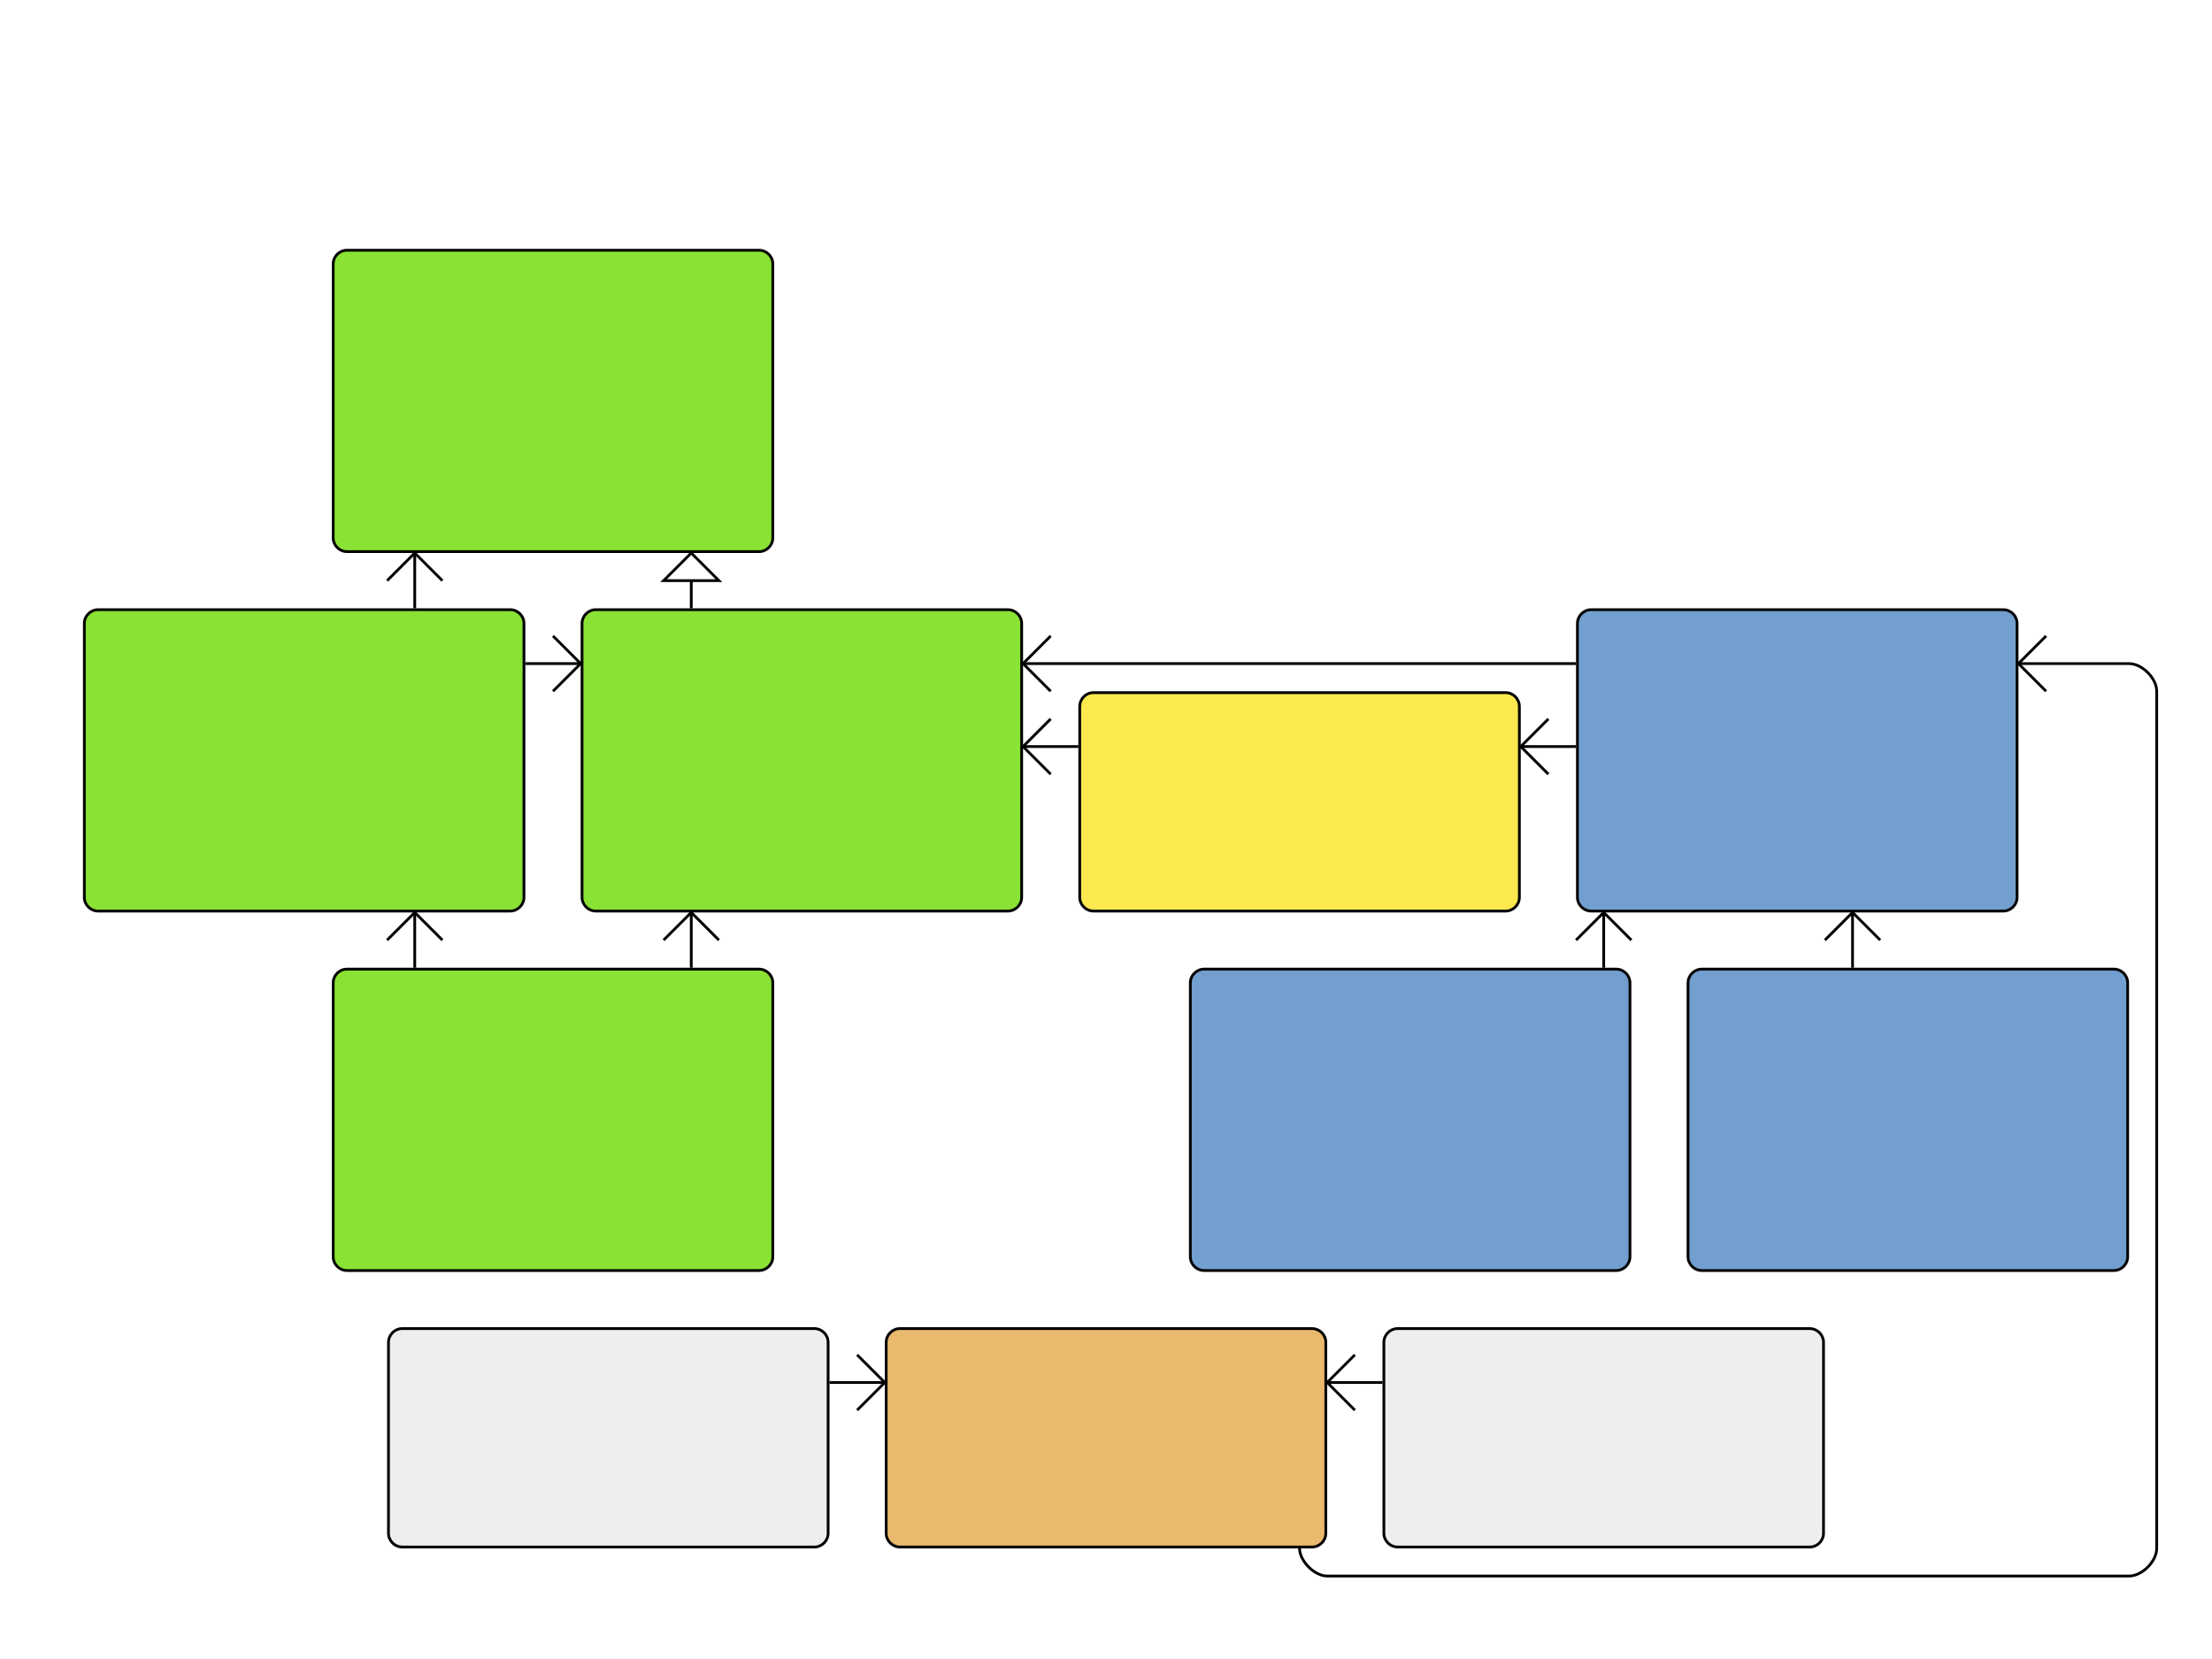
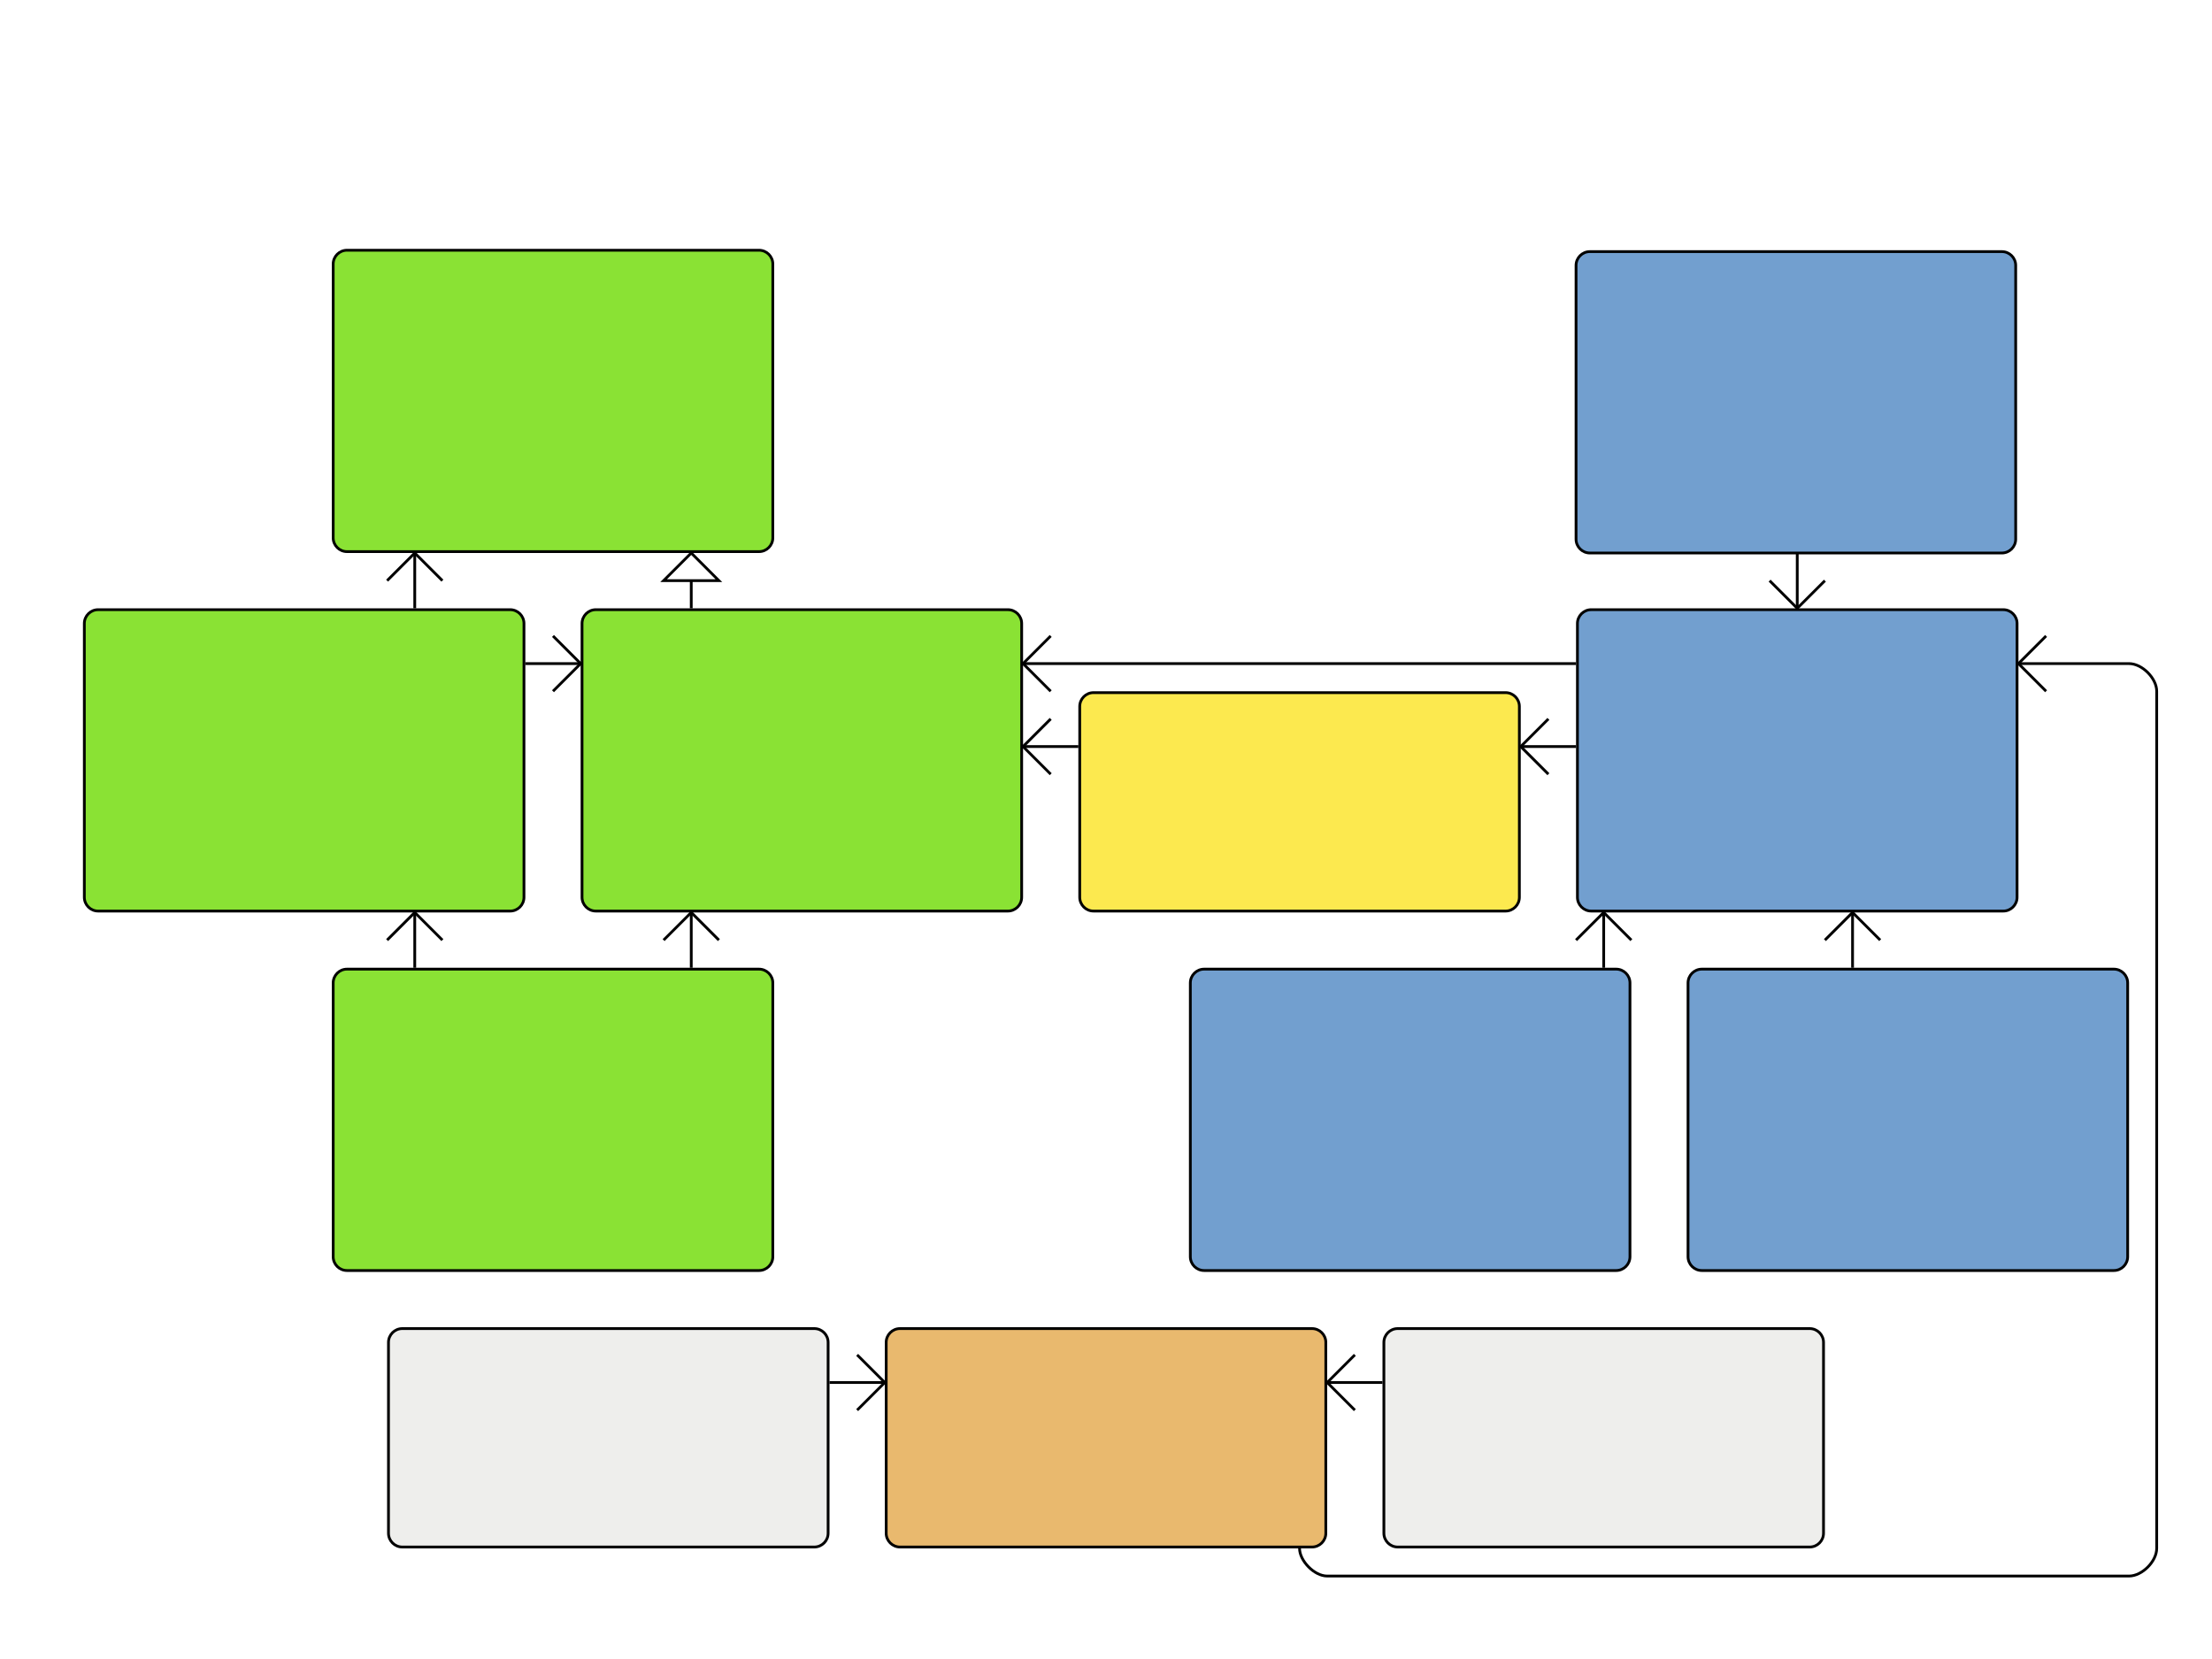
<svg xmlns="http://www.w3.org/2000/svg" width="800" height="600" id="svg2" version="1.1">
  <defs id="defs4">
    <radialGradient id="SVGID_1_" cx="465.055" cy="37.438" r="62.066" gradientTransform="matrix(1.2008,0,0,1.2008,-2.6494,5.1397)" gradientUnits="userSpaceOnUse">
      <stop offset="0" style="stop-color:#558B3E" id="stop38" />
      <stop offset="1" style="stop-color:#C4DE8F" id="stop40" />
    </radialGradient>
    <radialGradient id="SVGID_2_" cx="465.055" cy="37.438" r="62.071" gradientTransform="matrix(1.2008,0,0,1.2008,-2.6494,5.1397)" gradientUnits="userSpaceOnUse">
      <stop offset="0" style="stop-color:#558B3E" id="stop45" />
      <stop offset="1" style="stop-color:#C4DE8F" id="stop47" />
    </radialGradient>
    <radialGradient id="SVGID_3_" cx="555.844" cy="50.199" r="74.195" gradientTransform="matrix(1.0045,0,0,1.0045,-2.5566,-0.3306)" gradientUnits="userSpaceOnUse">
      <stop offset="0" style="stop-color:#558B3E" id="stop54" />
      <stop offset="1" style="stop-color:#C4DE8F" id="stop56" />
    </radialGradient>
    <radialGradient id="SVGID_4_" cx="465.055" cy="37.438" r="62.065" gradientTransform="matrix(1.2008,0,0,1.2008,-2.6494,5.1397)" gradientUnits="userSpaceOnUse">
      <stop offset="0" style="stop-color:#558B3E" id="stop65" />
      <stop offset="1" style="stop-color:#C4DE8F" id="stop67" />
    </radialGradient>
    <radialGradient id="SVGID_5_" cx="555.843" cy="50.201" r="74.196" gradientTransform="matrix(1.0045,0,0,1.0045,-2.5566,-0.3306)" gradientUnits="userSpaceOnUse">
      <stop offset="0" style="stop-color:#558B3E" id="stop74" />
      <stop offset="1" style="stop-color:#C4DE8F" id="stop76" />
    </radialGradient>
    <radialGradient id="SVGID_6_" cx="465.051" cy="37.431" r="62.046" gradientTransform="matrix(1.2008,0,0,1.2008,-2.6494,5.1397)" gradientUnits="userSpaceOnUse">
      <stop offset="0" style="stop-color:#558B3E" id="stop81" />
      <stop offset="1" style="stop-color:#C4DE8F" id="stop83" />
    </radialGradient>
    <radialGradient id="SVGID_7_" cx="465.052" cy="37.438" r="62.06" gradientTransform="matrix(1.2008,0,0,1.2008,-2.6494,5.1397)" gradientUnits="userSpaceOnUse">
      <stop offset="0" style="stop-color:#558B3E" id="stop88" />
      <stop offset="1" style="stop-color:#C4DE8F" id="stop90" />
    </radialGradient>
    <radialGradient id="SVGID_8_" cx="465.055" cy="37.438" r="62.064" gradientTransform="matrix(1.2008,0,0,1.2008,-2.6494,5.1397)" gradientUnits="userSpaceOnUse">
      <stop offset="0" style="stop-color:#558B3E" id="stop95" />
      <stop offset="1" style="stop-color:#C4DE8F" id="stop97" />
    </radialGradient>
    <radialGradient id="SVGID_9_" cx="465.054" cy="37.441" r="62.056" gradientTransform="matrix(1.2008,0,0,1.2008,-2.6494,5.1397)" gradientUnits="userSpaceOnUse">
      <stop offset="0" style="stop-color:#558B3E" id="stop102" />
      <stop offset="1" style="stop-color:#C4DE8F" id="stop104" />
    </radialGradient>
    <radialGradient id="SVGID_10_" cx="461.502" cy="14.53" r="13.034" gradientTransform="matrix(1.1117,0,0,1.1117,19.8594,50.7172)" gradientUnits="userSpaceOnUse">
      <stop offset="0" style="stop-color:#558B3E" id="stop109" />
      <stop offset="0.313" style="stop-color:#588C3F" id="stop111" />
      <stop offset="0.486" style="stop-color:#5F9042" id="stop113" />
      <stop offset="0.625" style="stop-color:#6C9849" id="stop115" />
      <stop offset="0.746" style="stop-color:#7DA454" id="stop117" />
      <stop offset="0.855" style="stop-color:#93B467" id="stop119" />
      <stop offset="0.954" style="stop-color:#B1CC7F" id="stop121" />
      <stop offset="1" style="stop-color:#C4DE8F" id="stop123" />
    </radialGradient>
    <radialGradient id="SVGID_11_" cx="506.772" cy="-18.392" r="18.006" gradientTransform="matrix(1.1117,0,0,1.1117,19.8594,50.7172)" gradientUnits="userSpaceOnUse">
      <stop offset="0" style="stop-color:#558B3E" id="stop128" />
      <stop offset="0.313" style="stop-color:#588C3F" id="stop130" />
      <stop offset="0.486" style="stop-color:#5F9042" id="stop132" />
      <stop offset="0.625" style="stop-color:#6C9849" id="stop134" />
      <stop offset="0.746" style="stop-color:#7DA454" id="stop136" />
      <stop offset="0.855" style="stop-color:#93B467" id="stop138" />
      <stop offset="0.954" style="stop-color:#B1CC7F" id="stop140" />
      <stop offset="1" style="stop-color:#C4DE8F" id="stop142" />
    </radialGradient>
    <radialGradient id="SVGID_12_" cx="497.169" cy="2.185" r="15.105" gradientTransform="matrix(1.1117,0,0,1.1117,19.8594,50.7172)" gradientUnits="userSpaceOnUse">
      <stop offset="0" style="stop-color:#558B3E" id="stop147" />
      <stop offset="0.313" style="stop-color:#588C3F" id="stop149" />
      <stop offset="0.486" style="stop-color:#5F9042" id="stop151" />
      <stop offset="0.625" style="stop-color:#6C9849" id="stop153" />
      <stop offset="0.746" style="stop-color:#7DA454" id="stop155" />
      <stop offset="0.855" style="stop-color:#93B467" id="stop157" />
      <stop offset="0.954" style="stop-color:#B1CC7F" id="stop159" />
      <stop offset="1" style="stop-color:#C4DE8F" id="stop161" />
    </radialGradient>
  </defs>
  <g id="layer1" transform="translate(0,-452.3622)">
    <flowRoot xml:space="preserve" id="flowRoot4302" style="font-style:normal;font-variant:normal;font-weight:normal;font-stretch:normal;line-height:0.01%;font-family:Arial;-inkscape-font-specification:Arial;text-align:center;writing-mode:lr-tb;text-anchor:middle;fill:#000000;fill-opacity:1;stroke:none" transform="translate(-20,252.3621)">
      <flowRegion id="flowRegion4304">
        <rect id="rect4306" width="740" height="90" x="50" y="220" style="font-size:36px;text-align:center;text-anchor:middle" />
      </flowRegion>
      <flowPara id="flowPara4621" style="font-size:36px;line-height:1.25">Methodology overview</flowPara>
    </flowRoot>
    <g id="g3709" transform="translate(0,20)" />
    <flowRoot xml:space="preserve" id="flowRoot4157" style="font-style:normal;font-weight:normal;line-height:0.01%;font-family:sans-serif;letter-spacing:0px;word-spacing:0px;fill:#000000;fill-opacity:1;stroke:none;stroke-width:1px;stroke-linecap:butt;stroke-linejoin:miter;stroke-opacity:1">
      <flowRegion id="flowRegion4159" style="font-family:sans-serif">
        <rect id="rect4161" width="10.955" height="72.472" x="16.011" y="-53.933" style="font-family:sans-serif" />
      </flowRegion>
      <flowPara id="flowPara4163" style="font-size:40px;line-height:1.25;font-family:sans-serif"> </flowPara>
    </flowRoot>
    <flowRoot transform="translate(-20,362.3618)" xml:space="preserve" id="flowRoot4302-6" style="font-style:normal;font-variant:normal;font-weight:normal;font-stretch:normal;line-height:0.01%;font-family:Arial;-inkscape-font-specification:Arial;text-align:center;writing-mode:lr-tb;text-anchor:middle;display:inline;fill:#000000;fill-opacity:1;stroke:none">
      <flowRegion id="flowRegion4304-7">
        <rect id="rect4306-3" width="740" height="40" x="50" y="150" style="font-size:14px;text-align:center;text-anchor:middle" />
      </flowRegion>
      <flowPara id="flowPara3157" style="font-size:14px;line-height:1.25">Relation between code, examples, unit tests, integration tests, stress tests, documentation and slides</flowPara>
    </flowRoot>
    <rect ry="5" rx="5" style="fill:#8ae234;stroke:#000000;stroke-width:1;stroke-linecap:round;stroke-linejoin:round;stroke-miterlimit:4;stroke-dasharray:none" id="rect3968" width="159" height="109" x="120.5" y="542.862" />
    <flowRoot transform="translate(-220.5,468.0845)" xml:space="preserve" id="flowRoot3970" style="font-style:normal;font-variant:normal;font-weight:normal;font-stretch:normal;line-height:0.01%;font-family:Arial;-inkscape-font-specification:Arial;text-align:center;writing-mode:lr-tb;text-anchor:middle;fill:#000000;fill-opacity:1;stroke:none">
      <flowRegion id="flowRegion3972">
        <rect id="rect3974" width="159.5" height="26.226" x="340.5" y="74.278" style="font-size:20px" />
      </flowRegion>
      <flowPara id="flowPara3976" style="font-size:20px;line-height:1.25">api</flowPara>
      <flowPara id="flowPara3978" style="font-size:20px;line-height:1.25"> </flowPara>
    </flowRoot>
    <flowRoot style="font-style:normal;font-variant:normal;font-weight:normal;font-stretch:normal;line-height:0.01%;font-family:Arial;-inkscape-font-specification:Arial;text-align:start;writing-mode:lr-tb;text-anchor:start;fill:#000000;fill-opacity:1;stroke:none" id="flowRoot3980" xml:space="preserve" transform="translate(-220,504.9595)">
      <flowRegion id="flowRegion3982">
        <rect style="font-size:12px;text-align:start;text-anchor:start" y="67.403" x="350" height="79.5" width="149.5" id="rect3984" />
      </flowRegion>
      <flowPara style="font-size:12px;line-height:1.25;fill:#000000;fill-opacity:1" id="flowPara3986">Backwards compatible API</flowPara>
      <flowPara id="flowPara3992" style="font-size:12px;line-height:1.25;fill:#000000;fill-opacity:1">Mostly interfaces</flowPara>
      <flowPara style="font-size:12px;line-height:1.25;fill:#000000;fill-opacity:1" id="flowPara3493"> </flowPara>
      <flowPara style="font-size:12px;line-height:1.25;fill:#000000;fill-opacity:1" id="flowPara3495"> </flowPara>
      <flowPara id="flowPara3994" style="font-size:12px;line-height:1.25;fill:#000000;fill-opacity:1">See <flowSpan style="font-style:italic" id="flowSpan3486">Solver </flowSpan>
      </flowPara>
      <flowPara id="flowPara3996" style="font-size:12px;line-height:1.25;fill:#000000;fill-opacity:1"> </flowPara>
    </flowRoot>
    <rect y="672.862" x="570.5" height="109" width="159" id="rect3998" style="fill:#729fcf;stroke:#000000;stroke-width:1;stroke-linecap:round;stroke-linejoin:round;stroke-miterlimit:4;stroke-dasharray:none" rx="5" ry="5" />
    <flowRoot style="font-style:normal;font-variant:normal;font-weight:normal;font-stretch:normal;line-height:0.01%;font-family:Arial;-inkscape-font-specification:Arial;text-align:center;writing-mode:lr-tb;text-anchor:middle;fill:#000000;fill-opacity:1;stroke:none" id="flowRoot4000" xml:space="preserve" transform="translate(229.5,598.0846)">
      <flowRegion id="flowRegion4002">
        <rect style="font-size:20px" y="74.278" x="340.5" height="26.226" width="159.5" id="rect4004" />
      </flowRegion>
      <flowPara id="flowPara4006" style="font-size:20px;line-height:1.25">Examples</flowPara>
      <flowPara id="flowPara4008" style="font-size:20px;line-height:1.25"> </flowPara>
    </flowRoot>
    <flowRoot transform="translate(230,634.9595)" xml:space="preserve" id="flowRoot4010" style="font-style:normal;font-variant:normal;font-weight:normal;font-stretch:normal;line-height:0.01%;font-family:Arial;-inkscape-font-specification:Arial;text-align:start;writing-mode:lr-tb;text-anchor:start;fill:#000000;fill-opacity:1;stroke:none">
      <flowRegion id="flowRegion4012">
        <rect id="rect4014" width="149.5" height="79.5" x="350" y="67.403" style="font-size:12px;text-align:start;text-anchor:start" />
      </flowRegion>
-       <flowPara style="font-style:normal;font-size:12px;line-height:1.25;fill:#000000;fill-opacity:1" id="flowPara3609">Easy to run realistic use cases, often defined by a competition</flowPara>
-       <flowPara style="font-style:normal;font-size:12px;line-height:1.25;fill:#000000;fill-opacity:1" id="flowPara352">Showcases new features</flowPara>
-       <flowPara style="font-style:normal;font-size:12px;line-height:1.25;fill:#000000;fill-opacity:1" id="flowPara354">See <flowSpan style="font-style:italic;font-variant:normal;font-weight:normal;font-stretch:normal;font-size:12px;font-family:Arial;-inkscape-font-specification:'Arial, Italic';font-variant-ligatures:normal;font-variant-caps:normal;font-variant-numeric:normal;font-feature-settings:normal;text-align:start;writing-mode:lr-tb;text-anchor:start" id="flowSpan356">CloudBalance</flowSpan>
-       </flowPara>
+       <flowPara id="flowPara4016" style="font-size:12px;line-height:1.25;fill:#000000;fill-opacity:1">Realistic use cases, often</flowPara>
+       <flowPara style="font-size:12px;line-height:1.25;fill:#000000;fill-opacity:1" id="flowPara3622">definied by a competition</flowPara>
+       <flowPara style="font-size:12px;line-height:1.25;fill:#000000;fill-opacity:1" id="flowPara4020">Strawmans new features</flowPara>
+       <flowPara style="font-size:12px;line-height:1.25;fill:#000000;fill-opacity:1" id="flowPara3868">Experience user feeling</flowPara>
+       <flowPara style="font-style:italic;font-size:12px;line-height:1.25;fill:#000000;fill-opacity:1" id="flowPara3609">
+         <flowSpan id="flowSpan3660" style="font-style:normal;fill:#000000;fill-opacity:1">See </flowSpan>CloudBalance</flowPara>
    </flowRoot>
    <rect ry="5" rx="5" style="fill:#8ae234;stroke:#000000;stroke-width:1;stroke-linecap:round;stroke-linejoin:round;stroke-miterlimit:4;stroke-dasharray:none" id="rect4058" width="159" height="109" x="30.5" y="672.862" />
    <flowRoot transform="translate(-310.5,598.0846)" xml:space="preserve" id="flowRoot4060" style="font-style:normal;font-variant:normal;font-weight:normal;font-stretch:normal;line-height:0.01%;font-family:Arial;-inkscape-font-specification:Arial;text-align:center;writing-mode:lr-tb;text-anchor:middle;fill:#000000;fill-opacity:1;stroke:none">
      <flowRegion id="flowRegion4062">
        <rect id="rect4064" width="159.5" height="26.226" x="340.5" y="74.278" style="font-size:20px" />
      </flowRegion>
      <flowPara id="flowPara4066" style="font-size:20px;line-height:1.25">config</flowPara>
      <flowPara id="flowPara4068" style="font-size:20px;line-height:1.25"> </flowPara>
    </flowRoot>
    <flowRoot style="font-style:normal;font-variant:normal;font-weight:normal;font-stretch:normal;line-height:0.01%;font-family:Arial;-inkscape-font-specification:Arial;text-align:start;writing-mode:lr-tb;text-anchor:start;fill:#000000;fill-opacity:1;stroke:none" id="flowRoot4070" xml:space="preserve" transform="translate(-310,635.4597)">
      <flowRegion id="flowRegion4072">
        <rect style="font-size:12px;text-align:start;text-anchor:start" y="67.403" x="350" height="100" width="140" id="rect4074" />
      </flowRegion>
      <flowPara style="font-size:12px;line-height:1.25;fill:#000000;fill-opacity:1" id="flowPara4316">Maps solver config XML.</flowPara>
      <flowPara style="font-size:12px;line-height:1.25;fill:#000000;fill-opacity:1" id="flowPara4320">Builder of impl classes.</flowPara>
      <flowPara id="flowPara4084" style="font-size:12px;line-height:1.25;fill:#000000;fill-opacity:1">User friendly, validation, configuration by exception</flowPara>
      <flowPara id="flowPara4086" style="font-size:12px;line-height:1.25;fill:#000000;fill-opacity:1">See <flowSpan style="font-style:italic" id="flowSpan4328">AcceptorConfig</flowSpan>
      </flowPara>
    </flowRoot>
    <rect y="672.862" x="210.5" height="109" width="159" id="rect4088" style="fill:#8ae234;stroke:#000000;stroke-width:1;stroke-linecap:round;stroke-linejoin:round;stroke-miterlimit:4;stroke-dasharray:none" rx="5" ry="5" />
    <flowRoot style="font-style:normal;font-variant:normal;font-weight:normal;font-stretch:normal;line-height:0.01%;font-family:Arial;-inkscape-font-specification:Arial;text-align:center;writing-mode:lr-tb;text-anchor:middle;fill:#000000;fill-opacity:1;stroke:none" id="flowRoot4090" xml:space="preserve" transform="translate(-130.5,598.0846)">
      <flowRegion id="flowRegion4092">
        <rect style="font-size:20px" y="74.278" x="340.5" height="26.226" width="159.5" id="rect4094" />
      </flowRegion>
      <flowPara id="flowPara4096" style="font-size:20px;line-height:1.25">impl</flowPara>
      <flowPara id="flowPara4098" style="font-size:20px;line-height:1.25"> </flowPara>
    </flowRoot>
    <flowRoot transform="translate(-130,634.9595)" xml:space="preserve" id="flowRoot4100" style="font-style:normal;font-variant:normal;font-weight:normal;font-stretch:normal;line-height:0.01%;font-family:Arial;-inkscape-font-specification:Arial;text-align:start;writing-mode:lr-tb;text-anchor:start;fill:#000000;fill-opacity:1;stroke:none">
      <flowRegion id="flowRegion4102">
        <rect id="rect4104" width="149.5" height="79.5" x="350" y="67.403" style="font-size:12px;text-align:start;text-anchor:start" />
      </flowRegion>
      <flowPara id="flowPara4106" style="font-size:12px;line-height:1.25;fill:#000000;fill-opacity:1">Runtime classes</flowPara>
      <flowPara style="font-size:12px;line-height:1.25;fill:#000000;fill-opacity:1" id="flowPara4108">Includes optimization algos</flowPara>
      <flowPara style="font-size:12px;line-height:1.25;fill:#000000;fill-opacity:1" id="flowPara4112">Performance friendly</flowPara>
      <flowPara style="font-size:12px;line-height:1.25;fill:#000000;fill-opacity:1" id="flowPara3662"> </flowPara>
      <flowPara style="font-size:12px;line-height:1.25;fill:#000000;fill-opacity:1" id="flowPara3535">See <flowSpan style="font-style:italic" id="flowSpan3531">EntityTabuAcceptor</flowSpan>
      </flowPara>
      <flowPara style="font-size:12px;line-height:1.25;fill:#000000;fill-opacity:1" id="flowPara4116"> </flowPara>
+     </flowRoot>
+     <rect ry="5" rx="5" style="fill:#729fcf;stroke:#000000;stroke-width:1;stroke-linecap:round;stroke-linejoin:round;stroke-miterlimit:4;stroke-dasharray:none" id="rect4118" width="159" height="109" x="570" y="543.362" />
+     <flowRoot transform="translate(229,468.5845)" xml:space="preserve" id="flowRoot4120" style="font-style:normal;font-variant:normal;font-weight:normal;font-stretch:normal;line-height:0.01%;font-family:Arial;-inkscape-font-specification:Arial;text-align:center;writing-mode:lr-tb;text-anchor:middle;fill:#000000;fill-opacity:1;stroke:none">
+       <flowRegion id="flowRegion4122">
+         <rect id="rect4124" width="159.5" height="26.226" x="340.5" y="74.278" style="font-size:20px" />
+       </flowRegion>
+       <flowPara id="flowPara4128" style="font-size:20px;line-height:1.25">Swing examples</flowPara>
+     </flowRoot>
+     <flowRoot style="font-style:normal;font-variant:normal;font-weight:normal;font-stretch:normal;line-height:0.01%;font-family:Arial;-inkscape-font-specification:Arial;text-align:start;writing-mode:lr-tb;text-anchor:start;fill:#000000;fill-opacity:1;stroke:none" id="flowRoot4130" xml:space="preserve" transform="translate(229.5,505.4595)">
+       <flowRegion id="flowRegion4132">
+         <rect style="font-size:12px;text-align:start;text-anchor:start" y="67.403" x="350" height="79.5" width="149.5" id="rect4134" />
+       </flowRegion>
+       <flowPara id="flowPara4138" style="font-size:12px;line-height:1.25;fill:#000000;fill-opacity:1">Swing user interface </flowPara>
+       <flowPara style="font-size:12px;line-height:1.25;fill:#000000;fill-opacity:1" id="flowPara3599">Easy to run, offline</flowPara>
+       <flowPara style="font-size:12px;line-height:1.25;fill:#000000;fill-opacity:1" id="flowPara3601">Demo presentation/video</flowPara>
+       <flowPara id="flowPara4144" style="font-size:12px;line-height:1.25;fill:#000000;fill-opacity:1">Useful for manual testing</flowPara>
+       <flowPara id="flowPara4146" style="font-size:12px;line-height:1.25;fill:#000000;fill-opacity:1">See <flowSpan style="font-style:italic" id="flowSpan3592">CloudBalancingPanel</flowSpan>
+       </flowPara>
    </flowRoot>
    <rect y="702.862" x="390.5" height="79" width="159" id="rect4178" style="fill:#fce94f;stroke:#000000;stroke-width:1;stroke-linecap:round;stroke-linejoin:round;stroke-miterlimit:4;stroke-dasharray:none" rx="5" ry="5" />
    <flowRoot style="font-style:normal;font-variant:normal;font-weight:normal;font-stretch:normal;line-height:0.01%;font-family:Arial;-inkscape-font-specification:Arial;text-align:center;writing-mode:lr-tb;text-anchor:middle;fill:#000000;fill-opacity:1;stroke:none" id="flowRoot4180" xml:space="preserve" transform="translate(49.50001,628.0848)">
      <flowRegion id="flowRegion4182">
        <rect style="font-size:20px" y="74.278" x="340.5" height="26.226" width="159.5" id="rect4184" />
      </flowRegion>
      <flowPara id="flowPara4186" style="font-size:20px;line-height:1.25">benchmark</flowPara>
      <flowPara id="flowPara4188" style="font-size:20px;line-height:1.25"> </flowPara>
    </flowRoot>
    <flowRoot transform="translate(50,664.9597)" xml:space="preserve" id="flowRoot4190" style="font-style:normal;font-variant:normal;font-weight:normal;font-stretch:normal;line-height:0.01%;font-family:Arial;-inkscape-font-specification:Arial;text-align:start;writing-mode:lr-tb;text-anchor:start;fill:#000000;fill-opacity:1;stroke:none">
      <flowRegion id="flowRegion4192">
        <rect id="rect4194" width="150" height="50" x="350" y="67.403" style="font-size:12px;text-align:start;text-anchor:start" />
      </flowRegion>
      <flowPara style="font-size:12px;line-height:1.25;fill:#000000;fill-opacity:1" id="flowPara3760">Benchmarkers, stastistics</flowPara>
      <flowPara style="font-size:12px;line-height:1.25;fill:#000000;fill-opacity:1" id="flowPara3876">Generates HTML report.</flowPara>
      <flowPara style="font-size:12px;line-height:1.25;fill:#000000;fill-opacity:1" id="flowPara3762">
        <flowSpan style="font-size:12px" id="flowSpan3766">See</flowSpan>
        <flowSpan style="font-style:italic" id="flowSpan3764"> SingleBench...Result</flowSpan>
      </flowPara>
      <flowPara style="font-size:12px;line-height:1.25;fill:#000000;fill-opacity:1" id="flowPara4206"> </flowPara>
    </flowRoot>
    <rect ry="5" rx="5" style="fill:#8ae234;stroke:#000000;stroke-width:1;stroke-linecap:round;stroke-linejoin:round;stroke-miterlimit:4;stroke-dasharray:none" id="rect4208" width="159" height="109" x="120.5" y="802.862" />
    <flowRoot transform="translate(-220.5,728.0846)" xml:space="preserve" id="flowRoot4210" style="font-style:normal;font-variant:normal;font-weight:normal;font-stretch:normal;line-height:0.01%;font-family:Arial;-inkscape-font-specification:Arial;text-align:center;writing-mode:lr-tb;text-anchor:middle;fill:#000000;fill-opacity:1;stroke:none">
      <flowRegion id="flowRegion4212">
        <rect id="rect4214" width="159.5" height="26.226" x="340.5" y="74.278" style="font-size:20px" />
      </flowRegion>
      <flowPara id="flowPara4216" style="font-size:20px;line-height:1.25">Unit tests</flowPara>
      <flowPara id="flowPara4218" style="font-size:20px;line-height:1.25"> </flowPara>
    </flowRoot>
    <flowRoot style="font-style:normal;font-variant:normal;font-weight:normal;font-stretch:normal;line-height:0.01%;font-family:Arial;-inkscape-font-specification:Arial;text-align:start;writing-mode:lr-tb;text-anchor:start;fill:#000000;fill-opacity:1;stroke:none" id="flowRoot4220" xml:space="preserve" transform="translate(-220,764.9595)">
      <flowRegion id="flowRegion4222">
        <rect style="font-size:12px;text-align:start;text-anchor:start" y="67.403" x="350" height="79.5" width="149.5" id="rect4224" />
      </flowRegion>
      <flowPara id="flowPara4234" style="font-size:12px;line-height:1.25;fill:#000000;fill-opacity:1">Unit tests of a single class</flowPara>
      <flowPara style="font-size:12px;line-height:1.25;fill:#000000;fill-opacity:1" id="flowPara3525">Other classes are mocked</flowPara>
      <flowPara style="font-size:12px;line-height:1.25;fill:#000000;fill-opacity:1" id="flowPara3548">Very fast (seconds in total)</flowPara>
      <flowPara style="font-size:12px;line-height:1.25;fill:#000000;fill-opacity:1" id="flowPara3772"> </flowPara>
      <flowPara style="font-size:12px;line-height:1.25;fill:#000000;fill-opacity:1" id="flowPara3538">
        <flowSpan style="font-size:12px" id="flowSpan3650">See</flowSpan>
        <flowSpan style="font-style:italic" id="flowSpan3529"> EntityTabuAcc...Test  </flowSpan>
      </flowPara>
      <flowPara id="flowPara4236" style="font-size:12px;line-height:1.25;fill:#000000;fill-opacity:1"> </flowPara>
    </flowRoot>
    <rect y="802.862" x="430.5" height="109" width="159" id="rect4238" style="fill:#729fcf;stroke:#000000;stroke-width:1;stroke-linecap:round;stroke-linejoin:round;stroke-miterlimit:4;stroke-dasharray:none" rx="5" ry="5" />
    <flowRoot style="font-style:normal;font-variant:normal;font-weight:normal;font-stretch:normal;line-height:0.01%;font-family:Arial;-inkscape-font-specification:Arial;text-align:center;writing-mode:lr-tb;text-anchor:middle;fill:#000000;fill-opacity:1;stroke:none" id="flowRoot4240" xml:space="preserve" transform="translate(89.50001,728.0846)">
      <flowRegion id="flowRegion4242">
        <rect style="font-size:20px" y="74.278" x="340.5" height="26.226" width="159.5" id="rect4244" />
      </flowRegion>
      <flowPara id="flowPara4246" style="font-size:20px;line-height:1.25">Integration tests</flowPara>
      <flowPara id="flowPara4248" style="font-size:20px;line-height:1.25"> </flowPara>
    </flowRoot>
    <flowRoot transform="translate(90,764.9595)" xml:space="preserve" id="flowRoot4250" style="font-style:normal;font-variant:normal;font-weight:normal;font-stretch:normal;line-height:0.01%;font-family:Arial;-inkscape-font-specification:Arial;text-align:start;writing-mode:lr-tb;text-anchor:start;fill:#000000;fill-opacity:1;stroke:none">
      <flowRegion id="flowRegion4252">
        <rect id="rect4254" width="149.5" height="79.5" x="350" y="67.403" style="font-size:12px;text-align:start;text-anchor:start" />
      </flowRegion>
      <flowPara style="font-size:12px;line-height:1.25;fill:#000000;fill-opacity:1" id="flowPara3541">Solves 1 dataset for each example for seconds.</flowPara>
      <flowPara style="font-size:12px;line-height:1.25;fill:#000000;fill-opacity:1" id="flowPara4264">Fast (5 minutes in total)</flowPara>
      <flowPara style="font-size:12px;line-height:1.25;fill:#000000;fill-opacity:1" id="flowPara3800"> </flowPara>
      <flowPara style="font-style:italic;font-size:12px;line-height:1.25;fill:#000000;fill-opacity:1" id="flowPara3558">
        <flowSpan id="flowSpan3624" style="font-style:normal;font-size:12px;fill:#000000;fill-opacity:1">See</flowSpan> CBPerformanceTest </flowPara>
    </flowRoot>
    <rect ry="5" rx="5" style="fill:#729fcf;stroke:#000000;stroke-width:1;stroke-linecap:round;stroke-linejoin:round;stroke-miterlimit:4;stroke-dasharray:none" id="rect4268" width="159" height="109" x="610.5" y="802.862" />
    <flowRoot transform="translate(269.4999,728.0846)" xml:space="preserve" id="flowRoot4270" style="font-style:normal;font-variant:normal;font-weight:normal;font-stretch:normal;line-height:0.01%;font-family:Arial;-inkscape-font-specification:Arial;text-align:center;writing-mode:lr-tb;text-anchor:middle;fill:#000000;fill-opacity:1;stroke:none">
      <flowRegion id="flowRegion4272">
        <rect id="rect4274" width="159.5" height="26.226" x="340.5" y="74.278" style="font-size:20px" />
      </flowRegion>
      <flowPara id="flowPara4276" style="font-size:20px;line-height:1.25">Stress tests</flowPara>
      <flowPara id="flowPara4278" style="font-size:20px;line-height:1.25"> </flowPara>
    </flowRoot>
    <flowRoot style="font-style:normal;font-variant:normal;font-weight:normal;font-stretch:normal;line-height:0.01%;font-family:Arial;-inkscape-font-specification:Arial;text-align:start;writing-mode:lr-tb;text-anchor:start;fill:#000000;fill-opacity:1;stroke:none" id="flowRoot4280" xml:space="preserve" transform="translate(270,764.9595)">
      <flowRegion id="flowRegion4282">
        <rect style="font-size:12px;text-align:start;text-anchor:start" y="67.403" x="350" height="79.5" width="149.5" id="rect4284" />
      </flowRegion>
      <flowPara style="font-size:12px;line-height:1.25;fill:#000000;fill-opacity:1" id="flowPara4286">Solves all datasets for each</flowPara>
      <flowPara id="flowPara4290" style="font-size:12px;line-height:1.25;fill:#000000;fill-opacity:1">example for minutes.</flowPara>
      <flowPara id="flowPara4294" style="font-size:12px;line-height:1.25;fill:#000000;fill-opacity:1">Very slow (days in total)</flowPara>
      <flowPara style="font-size:12px;line-height:1.25;fill:#000000;fill-opacity:1" id="flowPara3872">Score corruption detection</flowPara>
      <flowPara id="flowPara4296" style="font-size:12px;line-height:1.25;fill:#000000;fill-opacity:1">
        <flowSpan style="font-size:12px" id="flowSpan3652">See</flowSpan> CB<flowSpan style="font-style:italic" id="flowSpan3575">SolveAllTurtleTest</flowSpan>
      </flowPara>
    </flowRoot>
    <path style="fill:none;stroke:#000000;stroke-width:1px;stroke-linecap:butt;stroke-linejoin:miter;stroke-opacity:1" d="m 190,692.362 20,0" id="path3577" />
    <path style="fill:none;stroke:#000000;stroke-width:1px;stroke-linecap:butt;stroke-linejoin:miter;stroke-opacity:1" d="m 200,682.362 10,10 -10,10" id="path3579" />
    <path style="fill:none;stroke:#000000;stroke-width:1px;stroke-linecap:butt;stroke-linejoin:miter;stroke-opacity:1" d="m 250,672.362 0,-10 10,0 -10,-10 -10,10 10,0" id="path3581" />
    <flowRoot xml:space="preserve" id="flowRoot3612" style="font-style:normal;font-weight:normal;line-height:0.01%;font-family:sans-serif;letter-spacing:0px;word-spacing:0px;fill:#000000;fill-opacity:1;stroke:none;stroke-width:1px;stroke-linecap:butt;stroke-linejoin:miter;stroke-opacity:1">
      <flowRegion id="flowRegion3614" style="font-family:sans-serif">
        <rect id="rect3616" width="199.235" height="145.869" x="19.568" y="102.802" style="font-family:sans-serif" />
      </flowRegion>
      <flowPara id="flowPara3618" style="font-size:40px;line-height:1.25;font-family:sans-serif"> </flowPara>
    </flowRoot>
    <path style="fill:none;stroke:#000000;stroke-width:1px;stroke-linecap:butt;stroke-linejoin:miter;stroke-opacity:1" d="m 150,672.362 0,-20" id="path3768" />
    <path style="fill:none;stroke:#000000;stroke-width:1px;stroke-linecap:butt;stroke-linejoin:miter;stroke-opacity:1" d="m 140,662.362 10,-10 10,10" id="path3770" />
    <path style="fill:none;stroke:#000000;stroke-width:1px;stroke-linecap:butt;stroke-linejoin:miter;stroke-opacity:1" d="m 250,802.362 0,-20" id="path3774" />
    <path style="fill:none;stroke:#000000;stroke-width:1px;stroke-linecap:butt;stroke-linejoin:miter;stroke-opacity:1" d="m 240,792.362 10,-10 10,10" id="path3778" />
    <path style="fill:none;stroke:#000000;stroke-width:1px;stroke-linecap:butt;stroke-linejoin:miter;stroke-opacity:1" d="m 150,802.362 0,-20" id="path3780" />
    <path style="fill:none;stroke:#000000;stroke-width:1px;stroke-linecap:butt;stroke-linejoin:miter;stroke-opacity:1" d="m 140,792.362 10,-10 10,10" id="path3782" />
+     <path style="fill:none;stroke:#000000;stroke-width:1px;stroke-linecap:butt;stroke-linejoin:miter;stroke-opacity:1" d="m 650,652.362 v 20" id="path3784" />
+     <path style="fill:none;stroke:#000000;stroke-width:1px;stroke-linecap:butt;stroke-linejoin:miter;stroke-opacity:1" d="m 640,662.362 10,10 10,-10" id="path3786" />
    <path style="fill:none;stroke:#000000;stroke-width:1px;stroke-linecap:butt;stroke-linejoin:miter;stroke-opacity:1" d="m 580,802.362 0,-20" id="path3792" />
    <path style="fill:none;stroke:#000000;stroke-width:1px;stroke-linecap:butt;stroke-linejoin:miter;stroke-opacity:1" d="m 570,792.362 10,-10 10,10" id="path3794" />
    <path style="fill:none;stroke:#000000;stroke-width:1px;stroke-linecap:butt;stroke-linejoin:miter;stroke-opacity:1" d="m 670,802.362 0,-20" id="path3796" />
    <path style="fill:none;stroke:#000000;stroke-width:1px;stroke-linecap:butt;stroke-linejoin:miter;stroke-opacity:1" d="m 660,792.362 10,-10 10,10" id="path3798" />
    <path style="fill:none;stroke:#000000;stroke-width:1px;stroke-linecap:butt;stroke-linejoin:miter;stroke-opacity:1" d="m 570,722.362 -20,0" id="path3968" />
    <path style="fill:none;stroke:#000000;stroke-width:1px;stroke-linecap:butt;stroke-linejoin:miter;stroke-opacity:1" d="m 560,712.362 -10,10 10,10" id="path3970" />
    <path style="fill:none;stroke:#000000;stroke-width:1px;stroke-linecap:butt;stroke-linejoin:miter;stroke-opacity:1" d="m 570,692.362 -200,0" id="path3972" />
    <path style="fill:none;stroke:#000000;stroke-width:1px;stroke-linecap:butt;stroke-linejoin:miter;stroke-opacity:1" d="m 380,682.362 -10,10 10,10" id="path3974" />
    <path style="fill:none;stroke:#000000;stroke-width:1px;stroke-linecap:butt;stroke-linejoin:miter;stroke-opacity:1" d="m 390,722.362 -20,0" id="path3991" />
    <path style="fill:none;stroke:#000000;stroke-width:1px;stroke-linecap:butt;stroke-linejoin:miter;stroke-opacity:1" d="m 380,712.362 -10,10 10,10" id="path3993" />
    <g id="g4029" transform="translate(-110,-10.00004)">
      <rect y="942.862" x="430.5" height="79" width="159" id="rect3878" style="fill:#e9b96e;stroke:#000000;stroke-width:1;stroke-linecap:round;stroke-linejoin:round;stroke-miterlimit:4;stroke-dasharray:none" rx="5" ry="5" />
      <flowRoot style="font-style:normal;font-variant:normal;font-weight:normal;font-stretch:normal;line-height:0.01%;font-family:Arial;-inkscape-font-specification:Arial;text-align:center;writing-mode:lr-tb;text-anchor:middle;fill:#000000;fill-opacity:1;stroke:none" id="flowRoot3880" xml:space="preserve" transform="translate(89.50001,868.0849)">
        <flowRegion id="flowRegion3882">
          <rect style="font-size:20px" y="74.278" x="340.5" height="26.226" width="159.5" id="rect3884" />
        </flowRegion>
        <flowPara id="flowPara3886" style="font-size:20px;line-height:1.25">Documentation</flowPara>
        <flowPara id="flowPara3888" style="font-size:20px;line-height:1.25"> </flowPara>
      </flowRoot>
      <flowRoot transform="translate(90,904.9598)" xml:space="preserve" id="flowRoot3890" style="font-style:normal;font-variant:normal;font-weight:normal;font-stretch:normal;line-height:0.01%;font-family:Arial;-inkscape-font-specification:Arial;text-align:start;writing-mode:lr-tb;text-anchor:start;fill:#000000;fill-opacity:1;stroke:none">
        <flowRegion id="flowRegion3892">
          <rect id="rect3894" width="150" height="50" x="350" y="67.403" style="font-size:12px;text-align:start;text-anchor:start" />
        </flowRegion>
        <flowPara style="font-size:12px;line-height:1.25;fill:#000000;fill-opacity:1" id="flowPara3898">DocBook text</flowPara>
        <flowPara id="flowPara3913" style="font-size:12px;line-height:1.25;fill:#000000;fill-opacity:1">SVG diagrams</flowPara>
        <flowPara style="font-size:12px;line-height:1.25;fill:#000000;fill-opacity:1" id="flowPara3900">See <flowSpan id="flowSpan3908" style="font-style:italic">cBClassDiagram.svg</flowSpan>
        </flowPara>
        <flowPara style="font-size:12px;line-height:1.25;fill:#000000;fill-opacity:1" id="flowPara3906"> </flowPara>
      </flowRoot>
      <rect ry="5" rx="5" style="fill:#eeeeec;stroke:#000000;stroke-width:1;stroke-linecap:round;stroke-linejoin:round;stroke-miterlimit:4;stroke-dasharray:none" id="rect3915" width="159" height="79" x="610.5" y="942.862" />
      <flowRoot transform="translate(269.5,868.0849)" xml:space="preserve" id="flowRoot3917" style="font-style:normal;font-variant:normal;font-weight:normal;font-stretch:normal;line-height:0.01%;font-family:Arial;-inkscape-font-specification:Arial;text-align:center;writing-mode:lr-tb;text-anchor:middle;fill:#000000;fill-opacity:1;stroke:none">
        <flowRegion id="flowRegion3919">
          <rect id="rect3921" width="159.5" height="26.226" x="340.5" y="74.278" style="font-size:20px" />
        </flowRegion>
        <flowPara id="flowPara3923" style="font-size:20px;line-height:1.25">Slides</flowPara>
        <flowPara id="flowPara3925" style="font-size:20px;line-height:1.25"> </flowPara>
      </flowRoot>
      <flowRoot style="font-style:normal;font-variant:normal;font-weight:normal;font-stretch:normal;line-height:0.01%;font-family:Arial;-inkscape-font-specification:Arial;text-align:start;writing-mode:lr-tb;text-anchor:start;fill:#000000;fill-opacity:1;stroke:none" id="flowRoot3927" xml:space="preserve" transform="translate(270,904.9598)">
        <flowRegion id="flowRegion3929">
          <rect style="font-size:12px;text-align:start;text-anchor:start" y="67.403" x="350" height="50" width="150" id="rect3931" />
        </flowRegion>
        <flowPara id="flowPara3949" style="font-size:12px;line-height:1.25;fill:#000000;fill-opacity:1">Reveal.js html slides</flowPara>
        <flowPara id="flowPara4027" style="font-size:12px;line-height:1.25;fill:#000000;fill-opacity:1"> </flowPara>
        <flowPara id="flowPara3937" style="font-size:12px;line-height:1.25;fill:#000000;fill-opacity:1">See <flowSpan id="flowSpan4023" style="font-style:italic">index.html</flowSpan>
        </flowPara>
        <flowPara id="flowPara3941" style="font-size:12px;line-height:1.25;fill:#000000;fill-opacity:1"> </flowPara>
      </flowRoot>
      <rect y="942.862" x="250.5" height="79" width="159" id="rect3995" style="fill:#eeeeec;stroke:#000000;stroke-width:1;stroke-linecap:round;stroke-linejoin:round;stroke-miterlimit:4;stroke-dasharray:none" rx="5" ry="5" />
      <flowRoot style="font-style:normal;font-variant:normal;font-weight:normal;font-stretch:normal;line-height:0.01%;font-family:Arial;-inkscape-font-specification:Arial;text-align:center;writing-mode:lr-tb;text-anchor:middle;fill:#000000;fill-opacity:1;stroke:none" id="flowRoot3997" xml:space="preserve" transform="translate(-90.49999,868.0849)">
        <flowRegion id="flowRegion3999">
          <rect style="font-size:20px" y="74.278" x="340.5" height="26.226" width="159.5" id="rect4001" />
        </flowRegion>
        <flowPara id="flowPara4003" style="font-size:20px;line-height:1.25">Website</flowPara>
        <flowPara id="flowPara4005" style="font-size:20px;line-height:1.25"> </flowPara>
      </flowRoot>
      <flowRoot transform="translate(-90,904.9598)" xml:space="preserve" id="flowRoot4007" style="font-style:normal;font-variant:normal;font-weight:normal;font-stretch:normal;line-height:0.01%;font-family:Arial;-inkscape-font-specification:Arial;text-align:start;writing-mode:lr-tb;text-anchor:start;fill:#000000;fill-opacity:1;stroke:none">
        <flowRegion id="flowRegion4009">
          <rect id="rect4011" width="150" height="50" x="350" y="67.403" style="font-size:12px;text-align:start;text-anchor:start" />
        </flowRegion>
        <flowPara style="font-size:12px;line-height:1.25;fill:#000000;fill-opacity:1" id="flowPara4013">Source for optaplanner.org</flowPara>
        <flowPara style="font-size:12px;line-height:1.25;fill:#000000;fill-opacity:1" id="flowPara4015">Awestruct: AsciiDoc, HAML</flowPara>
        <flowPara style="font-size:12px;line-height:1.25;fill:#000000;fill-opacity:1" id="flowPara4017">See <flowSpan id="flowSpan4021" style="font-style:italic">download.adoc</flowSpan>
        </flowPara>
        <flowPara style="font-size:12px;line-height:1.25;fill:#000000;fill-opacity:1" id="flowPara4019"> </flowPara>
      </flowRoot>
    </g>
    <path style="fill:none;stroke:#000000;stroke-width:1px;stroke-linecap:butt;stroke-linejoin:miter;stroke-opacity:1" d="m 300,952.362 20,0" id="path4073" />
    <path style="fill:none;stroke:#000000;stroke-width:1px;stroke-linecap:butt;stroke-linejoin:miter;stroke-opacity:1" d="m 310,942.362 10,10 -10,10" id="path4075" />
    <path style="fill:none;stroke:#000000;stroke-width:1px;stroke-linecap:butt;stroke-linejoin:miter;stroke-opacity:1" d="m 500,952.362 -20,0" id="path4077" />
    <path style="fill:none;stroke:#000000;stroke-width:1px;stroke-linecap:butt;stroke-linejoin:miter;stroke-opacity:1" d="m 490,942.362 -10,10 10,10" id="path4081" />
    <path style="fill:none;stroke:#000000;stroke-width:1px;stroke-linecap:butt;stroke-linejoin:miter;stroke-opacity:1" d="m 470,1012.362 c 0,4.445 5.286,10 10,10 l 290,0 c 4.714,0 10,-5.286 10,-10 l 0,-310 c 0,-4.714 -5.286,-10 -10,-10 l -40,0" id="path4083" />
    <path style="fill:none;stroke:#000000;stroke-width:1px;stroke-linecap:butt;stroke-linejoin:miter;stroke-opacity:1" d="m 740,682.362 -10,10 10,10" id="path4085" />
    <flowRoot style="font-style:normal;font-variant:normal;font-weight:normal;font-stretch:normal;line-height:0.01%;font-family:Arial;-inkscape-font-specification:Arial;text-align:center;writing-mode:lr-tb;text-anchor:middle;fill:#4e9a06;fill-opacity:1;stroke:none" id="flowRoot4087" xml:space="preserve" transform="translate(-349.1875,957.3356)">
      <flowRegion id="flowRegion4089">
        <rect style="font-size:14px;fill:#4e9a06" y="70.026" x="379.188" height="20" width="740" id="rect4091" />
      </flowRegion>
-       <flowPara id="flowPara4099" style="font-size:14px;line-height:1.25;fill:#000000;fill-opacity:1">
-         <flowSpan style="fill:#4e9a06" id="flowSpan4103">
-           <flowSpan style="fill:#000000;fill-opacity:1" id="flowSpan4113">POMs: </flowSpan>optaplanner-core</flowSpan>
+       <flowPara id="flowPara4099" style="font-size:14px;line-height:1.25;fill:#000000;fill-opacity:1">POMs: <flowSpan style="fill:#4e9a06" id="flowSpan4103">optaplanner-core</flowSpan>
        <flowSpan style="fill:#c4a000" id="flowSpan4105"> optaplanner-benchmark</flowSpan>
        <flowSpan style="fill:#204a87" id="flowSpan4107"> optaplanner-examples</flowSpan>
-         <flowSpan style="fill:#8f5902" id="flowSpan4111"> optaplanner-docs</flowSpan>
+         <flowSpan style="fill:#5c3566" id="flowSpan4109"> </flowSpan>
+         <flowSpan style="fill:#8f5902" id="flowSpan4111">optaplanner-docs</flowSpan>
      </flowPara>
    </flowRoot>
  </g>
</svg>
